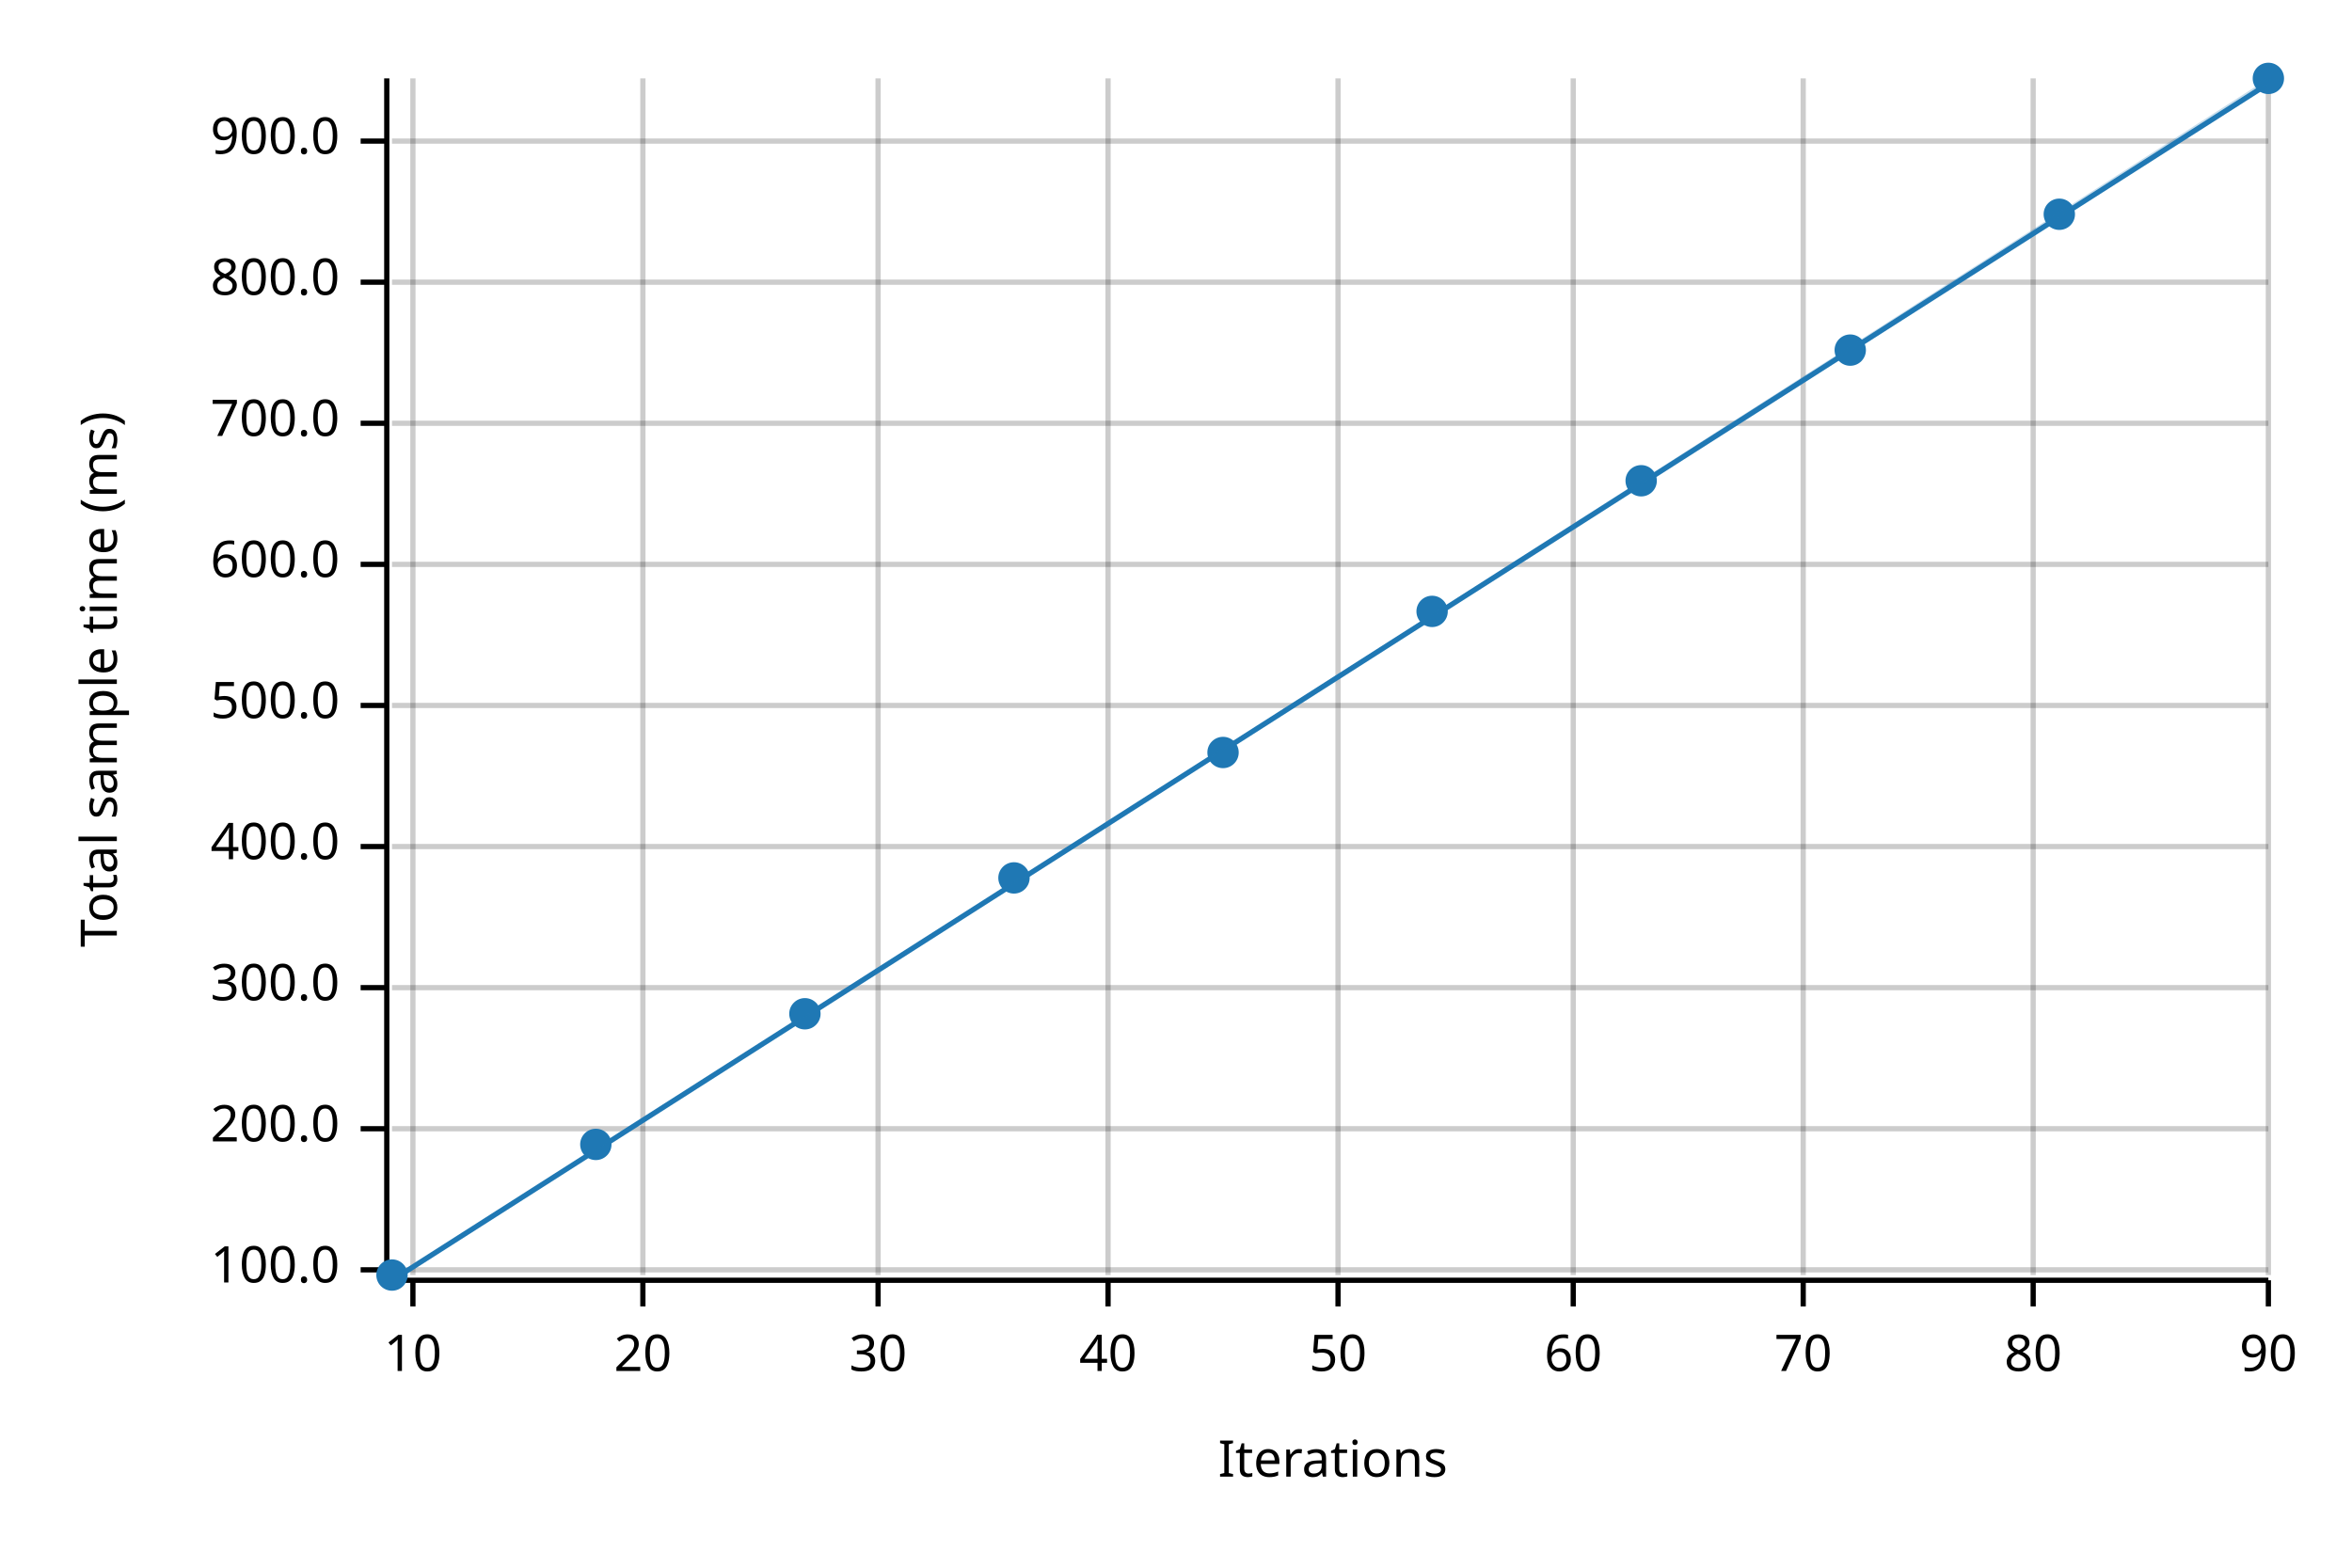
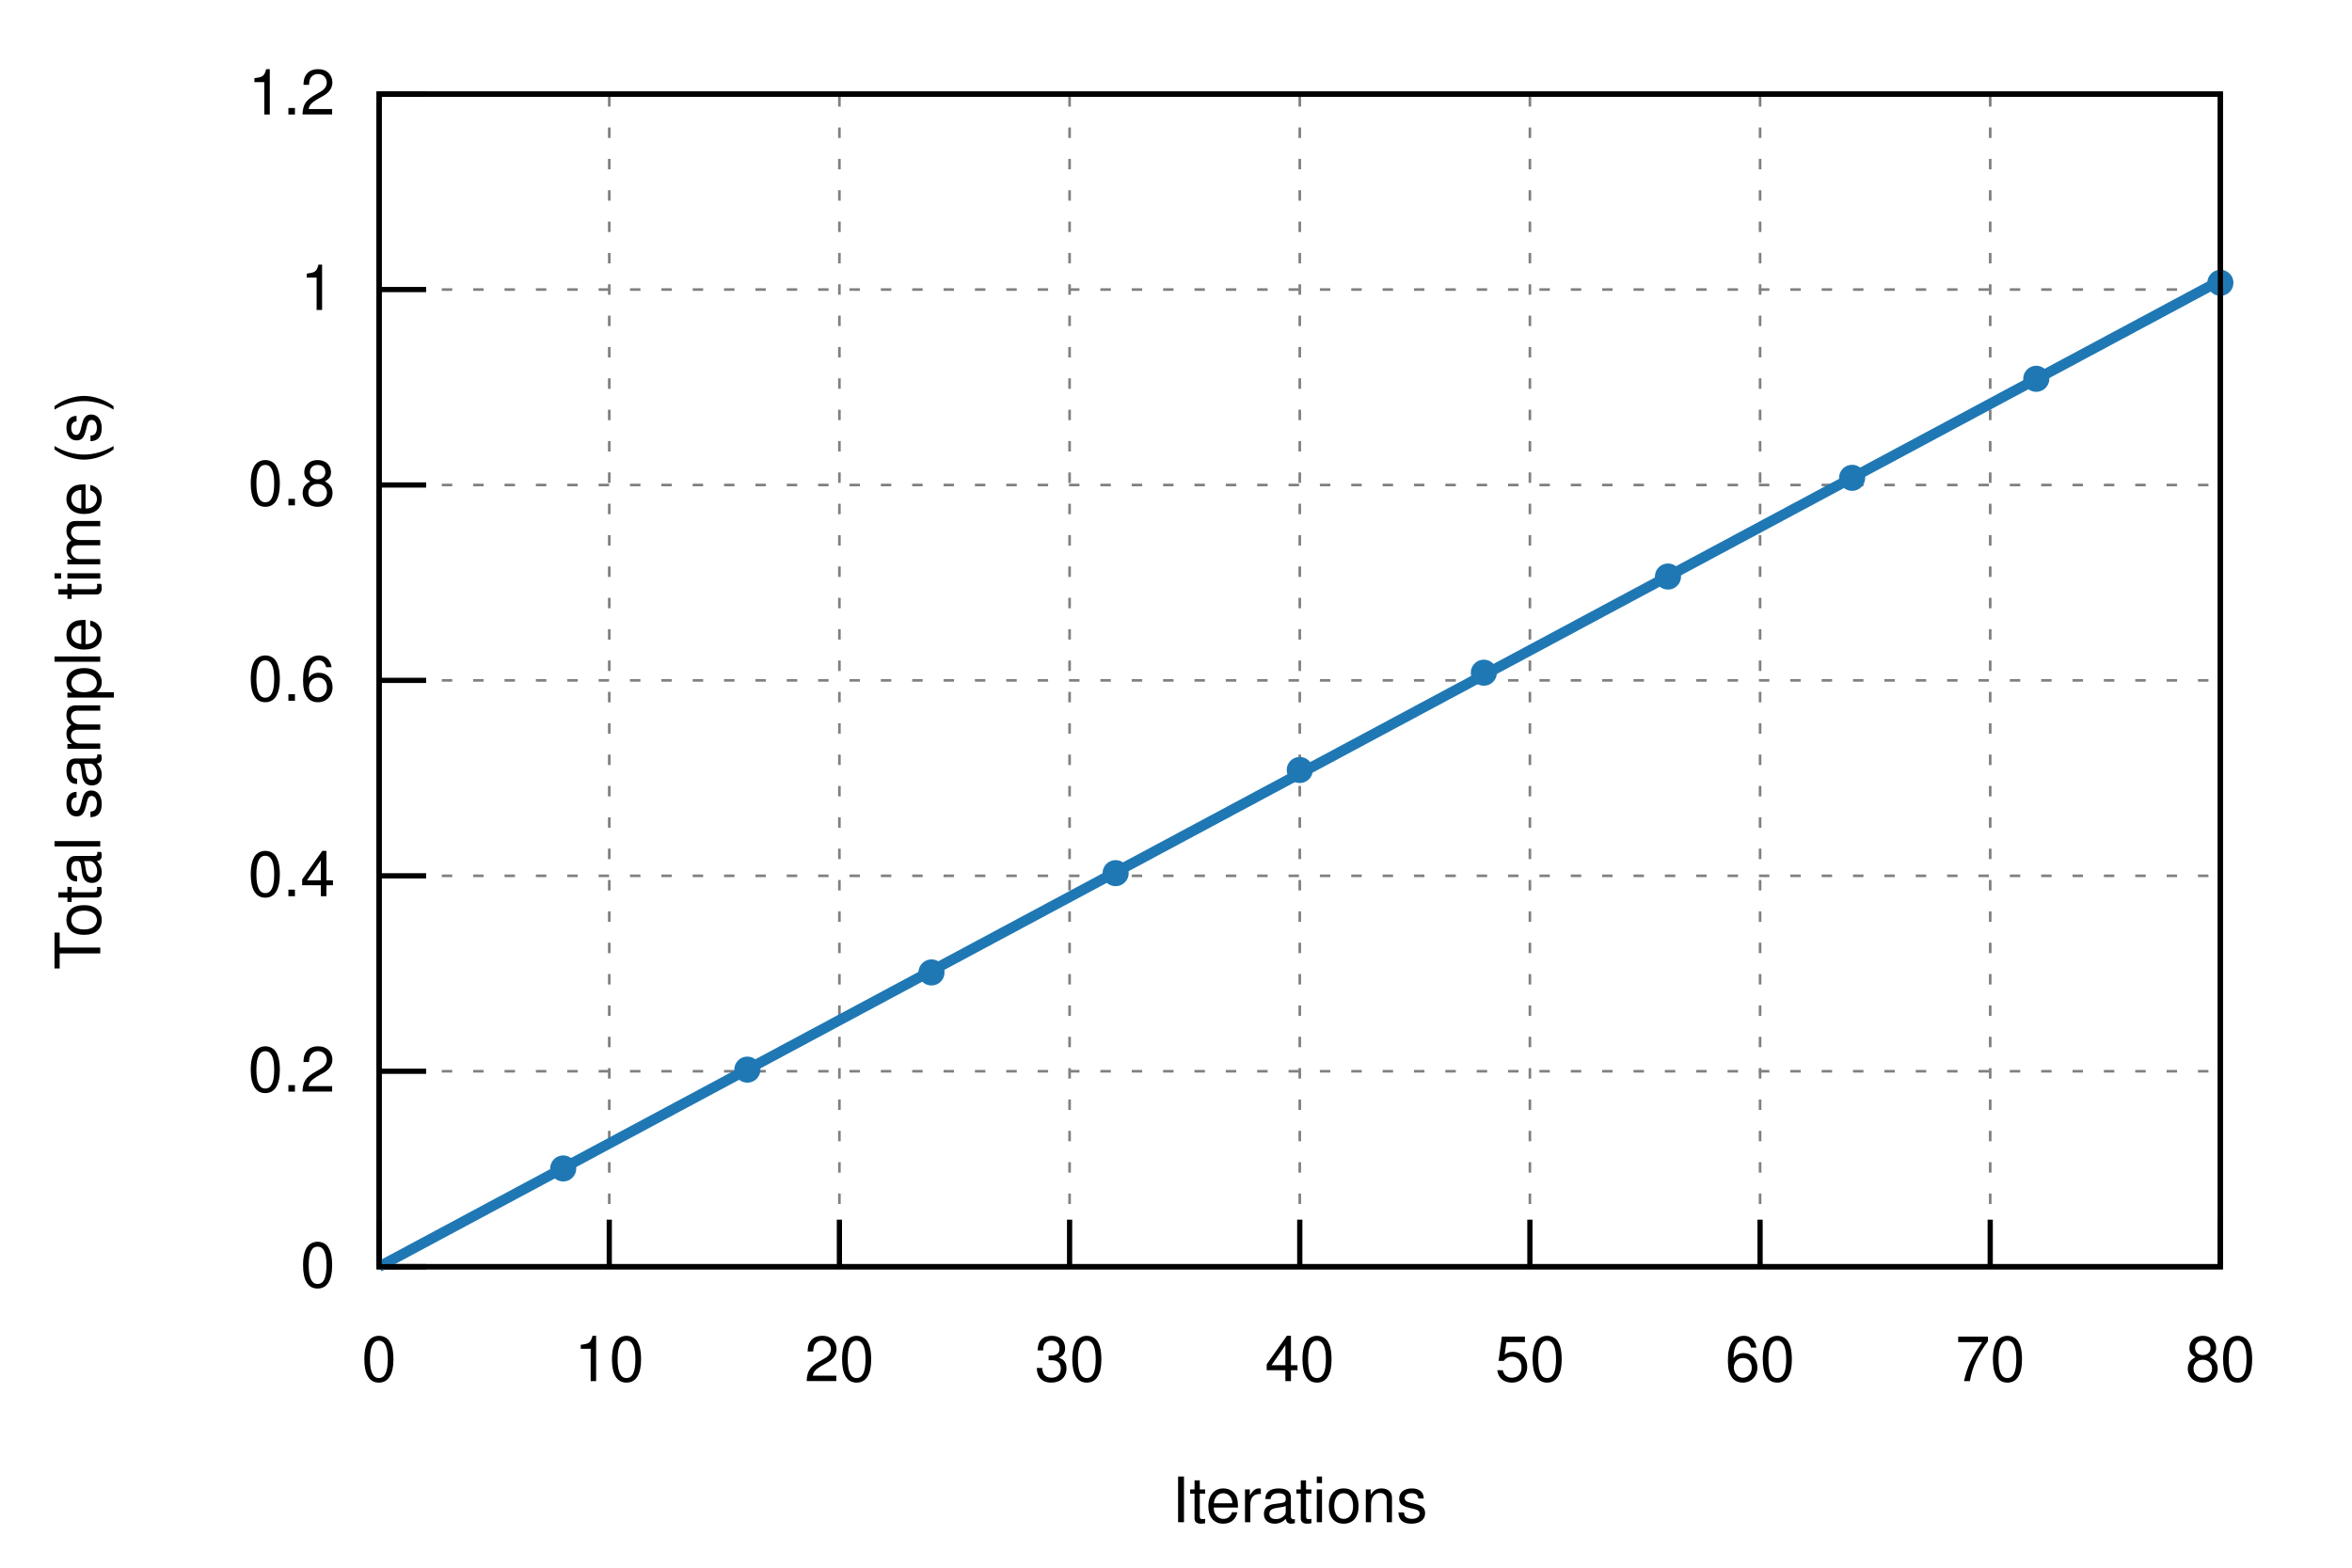
- <svg xmlns="http://www.w3.org/2000/svg" width="450" height="300" viewBox="0 0 450 300">
-   <text x="15" y="130" dy="0.76em" text-anchor="middle" font-family="sans-serif" font-size="9.677" opacity="1" fill="#000000" transform="rotate(270, 15, 130)">
- Total sample time (ms)
- </text>
-   <text x="255" y="285" dy="-0.5ex" text-anchor="middle" font-family="sans-serif" font-size="9.677" opacity="1" fill="#000000">
- Iterations
- </text>
-   <line opacity="0.2" stroke="#000000" stroke-width="1" x1="79" y1="244" x2="79" y2="15" />
-   <line opacity="0.2" stroke="#000000" stroke-width="1" x1="123" y1="244" x2="123" y2="15" />
-   <line opacity="0.2" stroke="#000000" stroke-width="1" x1="168" y1="244" x2="168" y2="15" />
-   <line opacity="0.2" stroke="#000000" stroke-width="1" x1="212" y1="244" x2="212" y2="15" />
-   <line opacity="0.2" stroke="#000000" stroke-width="1" x1="256" y1="244" x2="256" y2="15" />
-   <line opacity="0.2" stroke="#000000" stroke-width="1" x1="301" y1="244" x2="301" y2="15" />
-   <line opacity="0.2" stroke="#000000" stroke-width="1" x1="345" y1="244" x2="345" y2="15" />
-   <line opacity="0.2" stroke="#000000" stroke-width="1" x1="389" y1="244" x2="389" y2="15" />
-   <line opacity="0.2" stroke="#000000" stroke-width="1" x1="434" y1="244" x2="434" y2="15" />
-   <line opacity="0.2" stroke="#000000" stroke-width="1" x1="75" y1="243" x2="434" y2="243" />
-   <line opacity="0.2" stroke="#000000" stroke-width="1" x1="75" y1="216" x2="434" y2="216" />
-   <line opacity="0.2" stroke="#000000" stroke-width="1" x1="75" y1="189" x2="434" y2="189" />
-   <line opacity="0.2" stroke="#000000" stroke-width="1" x1="75" y1="162" x2="434" y2="162" />
-   <line opacity="0.2" stroke="#000000" stroke-width="1" x1="75" y1="135" x2="434" y2="135" />
-   <line opacity="0.2" stroke="#000000" stroke-width="1" x1="75" y1="108" x2="434" y2="108" />
-   <line opacity="0.2" stroke="#000000" stroke-width="1" x1="75" y1="81" x2="434" y2="81" />
-   <line opacity="0.2" stroke="#000000" stroke-width="1" x1="75" y1="54" x2="434" y2="54" />
-   <line opacity="0.2" stroke="#000000" stroke-width="1" x1="75" y1="27" x2="434" y2="27" />
-   <polyline fill="none" opacity="1" stroke="#000000" stroke-width="1" points="74,15 74,244 " />
-   <text x="65" y="243" dy="0.5ex" text-anchor="end" font-family="sans-serif" font-size="9.677" opacity="1" fill="#000000">
- 100.0
- </text>
-   <polyline fill="none" opacity="1" stroke="#000000" stroke-width="1" points="69,243 74,243 " />
-   <text x="65" y="216" dy="0.5ex" text-anchor="end" font-family="sans-serif" font-size="9.677" opacity="1" fill="#000000">
- 200.0
- </text>
-   <polyline fill="none" opacity="1" stroke="#000000" stroke-width="1" points="69,216 74,216 " />
-   <text x="65" y="189" dy="0.5ex" text-anchor="end" font-family="sans-serif" font-size="9.677" opacity="1" fill="#000000">
- 300.0
- </text>
-   <polyline fill="none" opacity="1" stroke="#000000" stroke-width="1" points="69,189 74,189 " />
-   <text x="65" y="162" dy="0.5ex" text-anchor="end" font-family="sans-serif" font-size="9.677" opacity="1" fill="#000000">
- 400.0
- </text>
-   <polyline fill="none" opacity="1" stroke="#000000" stroke-width="1" points="69,162 74,162 " />
-   <text x="65" y="135" dy="0.5ex" text-anchor="end" font-family="sans-serif" font-size="9.677" opacity="1" fill="#000000">
- 500.0
- </text>
-   <polyline fill="none" opacity="1" stroke="#000000" stroke-width="1" points="69,135 74,135 " />
-   <text x="65" y="108" dy="0.5ex" text-anchor="end" font-family="sans-serif" font-size="9.677" opacity="1" fill="#000000">
- 600.0
- </text>
-   <polyline fill="none" opacity="1" stroke="#000000" stroke-width="1" points="69,108 74,108 " />
-   <text x="65" y="81" dy="0.5ex" text-anchor="end" font-family="sans-serif" font-size="9.677" opacity="1" fill="#000000">
- 700.0
- </text>
-   <polyline fill="none" opacity="1" stroke="#000000" stroke-width="1" points="69,81 74,81 " />
-   <text x="65" y="54" dy="0.5ex" text-anchor="end" font-family="sans-serif" font-size="9.677" opacity="1" fill="#000000">
- 800.0
- </text>
-   <polyline fill="none" opacity="1" stroke="#000000" stroke-width="1" points="69,54 74,54 " />
-   <text x="65" y="27" dy="0.5ex" text-anchor="end" font-family="sans-serif" font-size="9.677" opacity="1" fill="#000000">
- 900.0
- </text>
-   <polyline fill="none" opacity="1" stroke="#000000" stroke-width="1" points="69,27 74,27 " />
-   <polyline fill="none" opacity="1" stroke="#000000" stroke-width="1" points="75,245 434,245 " />
-   <text x="79" y="255" dy="0.76em" text-anchor="middle" font-family="sans-serif" font-size="9.677" opacity="1" fill="#000000">
- 10
- </text>
-   <polyline fill="none" opacity="1" stroke="#000000" stroke-width="1" points="79,245 79,250 " />
-   <text x="123" y="255" dy="0.76em" text-anchor="middle" font-family="sans-serif" font-size="9.677" opacity="1" fill="#000000">
- 20
- </text>
-   <polyline fill="none" opacity="1" stroke="#000000" stroke-width="1" points="123,245 123,250 " />
-   <text x="168" y="255" dy="0.76em" text-anchor="middle" font-family="sans-serif" font-size="9.677" opacity="1" fill="#000000">
- 30
- </text>
-   <polyline fill="none" opacity="1" stroke="#000000" stroke-width="1" points="168,245 168,250 " />
-   <text x="212" y="255" dy="0.76em" text-anchor="middle" font-family="sans-serif" font-size="9.677" opacity="1" fill="#000000">
- 40
- </text>
-   <polyline fill="none" opacity="1" stroke="#000000" stroke-width="1" points="212,245 212,250 " />
-   <text x="256" y="255" dy="0.76em" text-anchor="middle" font-family="sans-serif" font-size="9.677" opacity="1" fill="#000000">
- 50
- </text>
-   <polyline fill="none" opacity="1" stroke="#000000" stroke-width="1" points="256,245 256,250 " />
-   <text x="301" y="255" dy="0.76em" text-anchor="middle" font-family="sans-serif" font-size="9.677" opacity="1" fill="#000000">
- 60
- </text>
-   <polyline fill="none" opacity="1" stroke="#000000" stroke-width="1" points="301,245 301,250 " />
-   <text x="345" y="255" dy="0.76em" text-anchor="middle" font-family="sans-serif" font-size="9.677" opacity="1" fill="#000000">
- 70
- </text>
-   <polyline fill="none" opacity="1" stroke="#000000" stroke-width="1" points="345,245 345,250 " />
-   <text x="389" y="255" dy="0.76em" text-anchor="middle" font-family="sans-serif" font-size="9.677" opacity="1" fill="#000000">
- 80
- </text>
-   <polyline fill="none" opacity="1" stroke="#000000" stroke-width="1" points="389,245 389,250 " />
-   <text x="434" y="255" dy="0.76em" text-anchor="middle" font-family="sans-serif" font-size="9.677" opacity="1" fill="#000000">
- 90
- </text>
-   <polyline fill="none" opacity="1" stroke="#000000" stroke-width="1" points="434,245 434,250 " />
-   <circle cx="75" cy="244" r="3" opacity="1" fill="#1F78B4" stroke="none" stroke-width="1" />
-   <circle cx="114" cy="219" r="3" opacity="1" fill="#1F78B4" stroke="none" stroke-width="1" />
-   <circle cx="154" cy="194" r="3" opacity="1" fill="#1F78B4" stroke="none" stroke-width="1" />
-   <circle cx="194" cy="168" r="3" opacity="1" fill="#1F78B4" stroke="none" stroke-width="1" />
-   <circle cx="234" cy="144" r="3" opacity="1" fill="#1F78B4" stroke="none" stroke-width="1" />
-   <circle cx="274" cy="117" r="3" opacity="1" fill="#1F78B4" stroke="none" stroke-width="1" />
-   <circle cx="314" cy="92" r="3" opacity="1" fill="#1F78B4" stroke="none" stroke-width="1" />
-   <circle cx="354" cy="67" r="3" opacity="1" fill="#1F78B4" stroke="none" stroke-width="1" />
-   <circle cx="394" cy="41" r="3" opacity="1" fill="#1F78B4" stroke="none" stroke-width="1" />
-   <circle cx="434" cy="15" r="3" opacity="1" fill="#1F78B4" stroke="none" stroke-width="1" />
-   <polyline fill="none" opacity="1" stroke="#1F78B4" stroke-width="1" points="75,245 434,16 " />
-   <polygon opacity="0.25" fill="#1F78B4" points="75,245 434,16 434,15 " />
+ <svg xmlns="http://www.w3.org/2000/svg" xmlns:xlink="http://www.w3.org/1999/xlink" viewBox="0 0 450 300">
+   <g id="gnuplot_canvas">
+     <rect x="0" y="0" width="450" height="300" fill="none" />
+     <defs>
+       <circle id="gpDot" r="0.5" stroke-width="0.5" stroke="currentColor" />
+       <path id="gpPt0" stroke-width="0.222" stroke="currentColor" d="M-1,0 h2 M0,-1 v2" />
+       <path id="gpPt1" stroke-width="0.222" stroke="currentColor" d="M-1,-1 L1,1 M1,-1 L-1,1" />
+       <path id="gpPt2" stroke-width="0.222" stroke="currentColor" d="M-1,0 L1,0 M0,-1 L0,1 M-1,-1 L1,1 M-1,1 L1,-1" />
+       <rect id="gpPt3" stroke-width="0.222" stroke="currentColor" x="-1" y="-1" width="2" height="2" />
+       <rect id="gpPt4" stroke-width="0.222" stroke="currentColor" fill="currentColor" x="-1" y="-1" width="2" height="2" />
+       <circle id="gpPt5" stroke-width="0.222" stroke="currentColor" cx="0" cy="0" r="1" />
+       <use xlink:href="#gpPt5" id="gpPt6" fill="currentColor" stroke="none" />
+       <path id="gpPt7" stroke-width="0.222" stroke="currentColor" d="M0,-1.33 L-1.33,0.67 L1.33,0.67 z" />
+       <use xlink:href="#gpPt7" id="gpPt8" fill="currentColor" stroke="none" />
+       <use xlink:href="#gpPt7" id="gpPt9" stroke="currentColor" transform="rotate(180)" />
+       <use xlink:href="#gpPt9" id="gpPt10" fill="currentColor" stroke="none" />
+       <use xlink:href="#gpPt3" id="gpPt11" stroke="currentColor" transform="rotate(45)" />
+       <use xlink:href="#gpPt11" id="gpPt12" fill="currentColor" stroke="none" />
+       <path id="gpPt13" stroke-width="0.222" stroke="currentColor" d="M0,1.330 L1.265,0.411 L0.782,-1.067 L-0.782,-1.076 L-1.265,0.411 z" />
+       <use xlink:href="#gpPt13" id="gpPt14" fill="currentColor" stroke="none" />
+       <filter id="textbox" filterUnits="objectBoundingBox" x="0" y="0" height="1" width="1">
+         <feFlood flood-color="white" flood-opacity="1" result="bgnd" />
+         <feComposite in="SourceGraphic" in2="bgnd" operator="atop" />
+       </filter>
+       <filter id="greybox" filterUnits="objectBoundingBox" x="0" y="0" height="1" width="1">
+         <feFlood flood-color="lightgrey" flood-opacity="1" result="grey" />
+         <feComposite in="SourceGraphic" in2="grey" operator="atop" />
+       </filter>
+     </defs>
+     <g fill="none" color="white" stroke="currentColor" stroke-width="1.00" stroke-linecap="butt" stroke-linejoin="miter">
+ </g>
+     <g fill="none" color="black" stroke="currentColor" stroke-width="1.00" stroke-linecap="butt" stroke-linejoin="miter">
+ </g>
+     <g fill="none" color="black" stroke="black" stroke-width="0.50" stroke-linecap="butt" stroke-linejoin="miter">
+ </g>
+     <g fill="none" color="gray" stroke="currentColor" stroke-width="0.50" stroke-linecap="butt" stroke-linejoin="miter">
+       <path stroke="gray" stroke-dasharray="2,4" class="gridline" d="M72.53,242.40 L424.82,242.40  " />
+     </g>
+     <g fill="none" color="gray" stroke="gray" stroke-width="1.00" stroke-linecap="butt" stroke-linejoin="miter">
+ </g>
+     <g fill="none" color="black" stroke="currentColor" stroke-width="1.00" stroke-linecap="butt" stroke-linejoin="miter">
+       <path stroke="black" d="M72.53,242.40 L81.53,242.40  " />
+       <g transform="translate(64.14,246.30)" stroke="none" fill="black" font-family="Helvetica" font-size="12.00" text-anchor="end">
+         <text>
+           <tspan font-family="Helvetica"> 0</tspan>
+         </text>
+       </g>
+     </g>
+     <g fill="none" color="black" stroke="currentColor" stroke-width="1.00" stroke-linecap="butt" stroke-linejoin="miter">
+ </g>
+     <g fill="none" color="black" stroke="black" stroke-width="0.50" stroke-linecap="butt" stroke-linejoin="miter">
+ </g>
+     <g fill="none" color="gray" stroke="currentColor" stroke-width="0.50" stroke-linecap="butt" stroke-linejoin="miter">
+       <path stroke="gray" stroke-dasharray="2,4" class="gridline" d="M72.53,205.00 L424.82,205.00  " />
+     </g>
+     <g fill="none" color="gray" stroke="gray" stroke-width="1.00" stroke-linecap="butt" stroke-linejoin="miter">
+ </g>
+     <g fill="none" color="black" stroke="currentColor" stroke-width="1.00" stroke-linecap="butt" stroke-linejoin="miter">
+       <path stroke="black" d="M72.53,205.00 L81.53,205.00  " />
+       <g transform="translate(64.14,208.90)" stroke="none" fill="black" font-family="Helvetica" font-size="12.00" text-anchor="end">
+         <text>
+           <tspan font-family="Helvetica"> 0.2</tspan>
+         </text>
+       </g>
+     </g>
+     <g fill="none" color="black" stroke="currentColor" stroke-width="1.00" stroke-linecap="butt" stroke-linejoin="miter">
+ </g>
+     <g fill="none" color="black" stroke="black" stroke-width="0.50" stroke-linecap="butt" stroke-linejoin="miter">
+ </g>
+     <g fill="none" color="gray" stroke="currentColor" stroke-width="0.50" stroke-linecap="butt" stroke-linejoin="miter">
+       <path stroke="gray" stroke-dasharray="2,4" class="gridline" d="M72.53,167.60 L424.82,167.60  " />
+     </g>
+     <g fill="none" color="gray" stroke="gray" stroke-width="1.00" stroke-linecap="butt" stroke-linejoin="miter">
+ </g>
+     <g fill="none" color="black" stroke="currentColor" stroke-width="1.00" stroke-linecap="butt" stroke-linejoin="miter">
+       <path stroke="black" d="M72.53,167.60 L81.53,167.60  " />
+       <g transform="translate(64.14,171.50)" stroke="none" fill="black" font-family="Helvetica" font-size="12.00" text-anchor="end">
+         <text>
+           <tspan font-family="Helvetica"> 0.4</tspan>
+         </text>
+       </g>
+     </g>
+     <g fill="none" color="black" stroke="currentColor" stroke-width="1.00" stroke-linecap="butt" stroke-linejoin="miter">
+ </g>
+     <g fill="none" color="black" stroke="black" stroke-width="0.50" stroke-linecap="butt" stroke-linejoin="miter">
+ </g>
+     <g fill="none" color="gray" stroke="currentColor" stroke-width="0.50" stroke-linecap="butt" stroke-linejoin="miter">
+       <path stroke="gray" stroke-dasharray="2,4" class="gridline" d="M72.53,130.20 L424.82,130.20  " />
+     </g>
+     <g fill="none" color="gray" stroke="gray" stroke-width="1.00" stroke-linecap="butt" stroke-linejoin="miter">
+ </g>
+     <g fill="none" color="black" stroke="currentColor" stroke-width="1.00" stroke-linecap="butt" stroke-linejoin="miter">
+       <path stroke="black" d="M72.53,130.20 L81.53,130.20  " />
+       <g transform="translate(64.14,134.10)" stroke="none" fill="black" font-family="Helvetica" font-size="12.00" text-anchor="end">
+         <text>
+           <tspan font-family="Helvetica"> 0.6</tspan>
+         </text>
+       </g>
+     </g>
+     <g fill="none" color="black" stroke="currentColor" stroke-width="1.00" stroke-linecap="butt" stroke-linejoin="miter">
+ </g>
+     <g fill="none" color="black" stroke="black" stroke-width="0.50" stroke-linecap="butt" stroke-linejoin="miter">
+ </g>
+     <g fill="none" color="gray" stroke="currentColor" stroke-width="0.50" stroke-linecap="butt" stroke-linejoin="miter">
+       <path stroke="gray" stroke-dasharray="2,4" class="gridline" d="M72.53,92.81 L424.82,92.81  " />
+     </g>
+     <g fill="none" color="gray" stroke="gray" stroke-width="1.00" stroke-linecap="butt" stroke-linejoin="miter">
+ </g>
+     <g fill="none" color="black" stroke="currentColor" stroke-width="1.00" stroke-linecap="butt" stroke-linejoin="miter">
+       <path stroke="black" d="M72.53,92.81 L81.53,92.81  " />
+       <g transform="translate(64.14,96.71)" stroke="none" fill="black" font-family="Helvetica" font-size="12.00" text-anchor="end">
+         <text>
+           <tspan font-family="Helvetica"> 0.8</tspan>
+         </text>
+       </g>
+     </g>
+     <g fill="none" color="black" stroke="currentColor" stroke-width="1.00" stroke-linecap="butt" stroke-linejoin="miter">
+ </g>
+     <g fill="none" color="black" stroke="black" stroke-width="0.50" stroke-linecap="butt" stroke-linejoin="miter">
+ </g>
+     <g fill="none" color="gray" stroke="currentColor" stroke-width="0.50" stroke-linecap="butt" stroke-linejoin="miter">
+       <path stroke="gray" stroke-dasharray="2,4" class="gridline" d="M72.53,55.41 L424.82,55.41  " />
+     </g>
+     <g fill="none" color="gray" stroke="gray" stroke-width="1.00" stroke-linecap="butt" stroke-linejoin="miter">
+ </g>
+     <g fill="none" color="black" stroke="currentColor" stroke-width="1.00" stroke-linecap="butt" stroke-linejoin="miter">
+       <path stroke="black" d="M72.53,55.41 L81.53,55.41  " />
+       <g transform="translate(64.14,59.31)" stroke="none" fill="black" font-family="Helvetica" font-size="12.00" text-anchor="end">
+         <text>
+           <tspan font-family="Helvetica"> 1</tspan>
+         </text>
+       </g>
+     </g>
+     <g fill="none" color="black" stroke="currentColor" stroke-width="1.00" stroke-linecap="butt" stroke-linejoin="miter">
+ </g>
+     <g fill="none" color="black" stroke="black" stroke-width="0.50" stroke-linecap="butt" stroke-linejoin="miter">
+ </g>
+     <g fill="none" color="gray" stroke="currentColor" stroke-width="0.50" stroke-linecap="butt" stroke-linejoin="miter">
+       <path stroke="gray" stroke-dasharray="2,4" class="gridline" d="M72.53,18.01 L424.82,18.01  " />
+     </g>
+     <g fill="none" color="gray" stroke="gray" stroke-width="1.00" stroke-linecap="butt" stroke-linejoin="miter">
+ </g>
+     <g fill="none" color="black" stroke="currentColor" stroke-width="1.00" stroke-linecap="butt" stroke-linejoin="miter">
+       <path stroke="black" d="M72.53,18.01 L81.53,18.01  " />
+       <g transform="translate(64.14,21.91)" stroke="none" fill="black" font-family="Helvetica" font-size="12.00" text-anchor="end">
+         <text>
+           <tspan font-family="Helvetica"> 1.2</tspan>
+         </text>
+       </g>
+     </g>
+     <g fill="none" color="black" stroke="currentColor" stroke-width="1.00" stroke-linecap="butt" stroke-linejoin="miter">
+ </g>
+     <g fill="none" color="black" stroke="black" stroke-width="0.50" stroke-linecap="butt" stroke-linejoin="miter">
+ </g>
+     <g fill="none" color="gray" stroke="currentColor" stroke-width="0.50" stroke-linecap="butt" stroke-linejoin="miter">
+       <path stroke="gray" stroke-dasharray="2,4" class="gridline" d="M72.53,242.40 L72.53,18.01  " />
+     </g>
+     <g fill="none" color="gray" stroke="gray" stroke-width="1.00" stroke-linecap="butt" stroke-linejoin="miter">
+ </g>
+     <g fill="none" color="black" stroke="currentColor" stroke-width="1.00" stroke-linecap="butt" stroke-linejoin="miter">
+       <path stroke="black" d="M72.53,242.40 L72.53,233.40  " />
+       <g transform="translate(72.53,264.30)" stroke="none" fill="black" font-family="Helvetica" font-size="12.00" text-anchor="middle">
+         <text>
+           <tspan font-family="Helvetica"> 0</tspan>
+         </text>
+       </g>
+     </g>
+     <g fill="none" color="black" stroke="currentColor" stroke-width="1.00" stroke-linecap="butt" stroke-linejoin="miter">
+ </g>
+     <g fill="none" color="black" stroke="black" stroke-width="0.50" stroke-linecap="butt" stroke-linejoin="miter">
+ </g>
+     <g fill="none" color="gray" stroke="currentColor" stroke-width="0.50" stroke-linecap="butt" stroke-linejoin="miter">
+       <path stroke="gray" stroke-dasharray="2,4" class="gridline" d="M116.57,242.40 L116.57,18.01  " />
+     </g>
+     <g fill="none" color="gray" stroke="gray" stroke-width="1.00" stroke-linecap="butt" stroke-linejoin="miter">
+ </g>
+     <g fill="none" color="black" stroke="currentColor" stroke-width="1.00" stroke-linecap="butt" stroke-linejoin="miter">
+       <path stroke="black" d="M116.57,242.40 L116.57,233.40  " />
+       <g transform="translate(116.57,264.30)" stroke="none" fill="black" font-family="Helvetica" font-size="12.00" text-anchor="middle">
+         <text>
+           <tspan font-family="Helvetica"> 10</tspan>
+         </text>
+       </g>
+     </g>
+     <g fill="none" color="black" stroke="currentColor" stroke-width="1.00" stroke-linecap="butt" stroke-linejoin="miter">
+ </g>
+     <g fill="none" color="black" stroke="black" stroke-width="0.50" stroke-linecap="butt" stroke-linejoin="miter">
+ </g>
+     <g fill="none" color="gray" stroke="currentColor" stroke-width="0.50" stroke-linecap="butt" stroke-linejoin="miter">
+       <path stroke="gray" stroke-dasharray="2,4" class="gridline" d="M160.60,242.40 L160.60,18.01  " />
+     </g>
+     <g fill="none" color="gray" stroke="gray" stroke-width="1.00" stroke-linecap="butt" stroke-linejoin="miter">
+ </g>
+     <g fill="none" color="black" stroke="currentColor" stroke-width="1.00" stroke-linecap="butt" stroke-linejoin="miter">
+       <path stroke="black" d="M160.60,242.40 L160.60,233.40  " />
+       <g transform="translate(160.60,264.30)" stroke="none" fill="black" font-family="Helvetica" font-size="12.00" text-anchor="middle">
+         <text>
+           <tspan font-family="Helvetica"> 20</tspan>
+         </text>
+       </g>
+     </g>
+     <g fill="none" color="black" stroke="currentColor" stroke-width="1.00" stroke-linecap="butt" stroke-linejoin="miter">
+ </g>
+     <g fill="none" color="black" stroke="black" stroke-width="0.50" stroke-linecap="butt" stroke-linejoin="miter">
+ </g>
+     <g fill="none" color="gray" stroke="currentColor" stroke-width="0.50" stroke-linecap="butt" stroke-linejoin="miter">
+       <path stroke="gray" stroke-dasharray="2,4" class="gridline" d="M204.64,242.40 L204.64,18.01  " />
+     </g>
+     <g fill="none" color="gray" stroke="gray" stroke-width="1.00" stroke-linecap="butt" stroke-linejoin="miter">
+ </g>
+     <g fill="none" color="black" stroke="currentColor" stroke-width="1.00" stroke-linecap="butt" stroke-linejoin="miter">
+       <path stroke="black" d="M204.64,242.40 L204.64,233.40  " />
+       <g transform="translate(204.64,264.30)" stroke="none" fill="black" font-family="Helvetica" font-size="12.00" text-anchor="middle">
+         <text>
+           <tspan font-family="Helvetica"> 30</tspan>
+         </text>
+       </g>
+     </g>
+     <g fill="none" color="black" stroke="currentColor" stroke-width="1.00" stroke-linecap="butt" stroke-linejoin="miter">
+ </g>
+     <g fill="none" color="black" stroke="black" stroke-width="0.50" stroke-linecap="butt" stroke-linejoin="miter">
+ </g>
+     <g fill="none" color="gray" stroke="currentColor" stroke-width="0.50" stroke-linecap="butt" stroke-linejoin="miter">
+       <path stroke="gray" stroke-dasharray="2,4" class="gridline" d="M248.68,242.40 L248.68,18.01  " />
+     </g>
+     <g fill="none" color="gray" stroke="gray" stroke-width="1.00" stroke-linecap="butt" stroke-linejoin="miter">
+ </g>
+     <g fill="none" color="black" stroke="currentColor" stroke-width="1.00" stroke-linecap="butt" stroke-linejoin="miter">
+       <path stroke="black" d="M248.68,242.40 L248.68,233.40  " />
+       <g transform="translate(248.68,264.30)" stroke="none" fill="black" font-family="Helvetica" font-size="12.00" text-anchor="middle">
+         <text>
+           <tspan font-family="Helvetica"> 40</tspan>
+         </text>
+       </g>
+     </g>
+     <g fill="none" color="black" stroke="currentColor" stroke-width="1.00" stroke-linecap="butt" stroke-linejoin="miter">
+ </g>
+     <g fill="none" color="black" stroke="black" stroke-width="0.50" stroke-linecap="butt" stroke-linejoin="miter">
+ </g>
+     <g fill="none" color="gray" stroke="currentColor" stroke-width="0.50" stroke-linecap="butt" stroke-linejoin="miter">
+       <path stroke="gray" stroke-dasharray="2,4" class="gridline" d="M292.71,242.40 L292.71,18.01  " />
+     </g>
+     <g fill="none" color="gray" stroke="gray" stroke-width="1.00" stroke-linecap="butt" stroke-linejoin="miter">
+ </g>
+     <g fill="none" color="black" stroke="currentColor" stroke-width="1.00" stroke-linecap="butt" stroke-linejoin="miter">
+       <path stroke="black" d="M292.71,242.40 L292.71,233.40  " />
+       <g transform="translate(292.71,264.30)" stroke="none" fill="black" font-family="Helvetica" font-size="12.00" text-anchor="middle">
+         <text>
+           <tspan font-family="Helvetica"> 50</tspan>
+         </text>
+       </g>
+     </g>
+     <g fill="none" color="black" stroke="currentColor" stroke-width="1.00" stroke-linecap="butt" stroke-linejoin="miter">
+ </g>
+     <g fill="none" color="black" stroke="black" stroke-width="0.50" stroke-linecap="butt" stroke-linejoin="miter">
+ </g>
+     <g fill="none" color="gray" stroke="currentColor" stroke-width="0.50" stroke-linecap="butt" stroke-linejoin="miter">
+       <path stroke="gray" stroke-dasharray="2,4" class="gridline" d="M336.75,242.40 L336.75,18.01  " />
+     </g>
+     <g fill="none" color="gray" stroke="gray" stroke-width="1.00" stroke-linecap="butt" stroke-linejoin="miter">
+ </g>
+     <g fill="none" color="black" stroke="currentColor" stroke-width="1.00" stroke-linecap="butt" stroke-linejoin="miter">
+       <path stroke="black" d="M336.75,242.40 L336.75,233.40  " />
+       <g transform="translate(336.75,264.30)" stroke="none" fill="black" font-family="Helvetica" font-size="12.00" text-anchor="middle">
+         <text>
+           <tspan font-family="Helvetica"> 60</tspan>
+         </text>
+       </g>
+     </g>
+     <g fill="none" color="black" stroke="currentColor" stroke-width="1.00" stroke-linecap="butt" stroke-linejoin="miter">
+ </g>
+     <g fill="none" color="black" stroke="black" stroke-width="0.50" stroke-linecap="butt" stroke-linejoin="miter">
+ </g>
+     <g fill="none" color="gray" stroke="currentColor" stroke-width="0.50" stroke-linecap="butt" stroke-linejoin="miter">
+       <path stroke="gray" stroke-dasharray="2,4" class="gridline" d="M380.78,242.40 L380.78,18.01  " />
+     </g>
+     <g fill="none" color="gray" stroke="gray" stroke-width="1.00" stroke-linecap="butt" stroke-linejoin="miter">
+ </g>
+     <g fill="none" color="black" stroke="currentColor" stroke-width="1.00" stroke-linecap="butt" stroke-linejoin="miter">
+       <path stroke="black" d="M380.78,242.40 L380.78,233.40  " />
+       <g transform="translate(380.78,264.30)" stroke="none" fill="black" font-family="Helvetica" font-size="12.00" text-anchor="middle">
+         <text>
+           <tspan font-family="Helvetica"> 70</tspan>
+         </text>
+       </g>
+     </g>
+     <g fill="none" color="black" stroke="currentColor" stroke-width="1.00" stroke-linecap="butt" stroke-linejoin="miter">
+ </g>
+     <g fill="none" color="black" stroke="black" stroke-width="0.50" stroke-linecap="butt" stroke-linejoin="miter">
+ </g>
+     <g fill="none" color="gray" stroke="currentColor" stroke-width="0.50" stroke-linecap="butt" stroke-linejoin="miter">
+       <path stroke="gray" stroke-dasharray="2,4" class="gridline" d="M424.82,242.40 L424.82,18.01  " />
+     </g>
+     <g fill="none" color="gray" stroke="gray" stroke-width="1.00" stroke-linecap="butt" stroke-linejoin="miter">
+ </g>
+     <g fill="none" color="black" stroke="currentColor" stroke-width="1.00" stroke-linecap="butt" stroke-linejoin="miter">
+       <path stroke="black" d="M424.82,242.40 L424.82,233.40  " />
+       <g transform="translate(424.82,264.30)" stroke="none" fill="black" font-family="Helvetica" font-size="12.00" text-anchor="middle">
+         <text>
+           <tspan font-family="Helvetica"> 80</tspan>
+         </text>
+       </g>
+     </g>
+     <g fill="none" color="black" stroke="currentColor" stroke-width="1.00" stroke-linecap="butt" stroke-linejoin="miter">
+ </g>
+     <g fill="none" color="black" stroke="currentColor" stroke-width="1.00" stroke-linecap="butt" stroke-linejoin="miter">
+       <path stroke="black" d="M72.53,18.01 L72.53,242.40 L424.82,242.40 L424.82,18.01 L72.53,18.01 Z  " />
+     </g>
+     <g fill="none" color="black" stroke="currentColor" stroke-width="1.00" stroke-linecap="butt" stroke-linejoin="miter">
+ </g>
+     <g id="gnuplot_plot_1">
+       <g fill="none" color="black" stroke="currentColor" stroke-width="1.00" stroke-linecap="butt" stroke-linejoin="miter">
+         <use xlink:href="#gpPt6" transform="translate(107.76,223.60) scale(2.25)" color="rgb( 31, 120, 180)" />
+         <use xlink:href="#gpPt6" transform="translate(142.99,204.69) scale(2.25)" color="rgb( 31, 120, 180)" />
+         <use xlink:href="#gpPt6" transform="translate(178.22,186.09) scale(2.25)" color="rgb( 31, 120, 180)" />
+         <use xlink:href="#gpPt6" transform="translate(213.45,167.09) scale(2.25)" color="rgb( 31, 120, 180)" />
+         <use xlink:href="#gpPt6" transform="translate(248.68,147.35) scale(2.25)" color="rgb( 31, 120, 180)" />
+         <use xlink:href="#gpPt6" transform="translate(283.90,128.73) scale(2.25)" color="rgb( 31, 120, 180)" />
+         <use xlink:href="#gpPt6" transform="translate(319.13,110.33) scale(2.25)" color="rgb( 31, 120, 180)" />
+         <use xlink:href="#gpPt6" transform="translate(354.36,91.44) scale(2.25)" color="rgb( 31, 120, 180)" />
+         <use xlink:href="#gpPt6" transform="translate(389.59,72.49) scale(2.25)" color="rgb( 31, 120, 180)" />
+         <use xlink:href="#gpPt6" transform="translate(424.82,54.12) scale(2.25)" color="rgb( 31, 120, 180)" />
+       </g>
+     </g>
+     <g id="gnuplot_plot_2">
+       <g fill="none" color="white" stroke="rgb( 31, 120, 180)" stroke-width="2.00" stroke-linecap="butt" stroke-linejoin="miter">
+ </g>
+       <g fill="none" color="black" stroke="currentColor" stroke-width="2.00" stroke-linecap="butt" stroke-linejoin="miter">
+         <path stroke="rgb( 31, 120, 180)" d="M72.53,242.40 L424.82,53.68  " />
+       </g>
+     </g>
+     <g id="gnuplot_plot_3">
+       <g fill="none" color="white" stroke="rgb( 31, 120, 180)" stroke-width="1.00" stroke-linecap="butt" stroke-linejoin="miter">
+ </g>
+       <g fill="none" color="black" stroke="currentColor" stroke-width="1.00" stroke-linecap="butt" stroke-linejoin="miter">
+         <g stroke="none" shape-rendering="crispEdges">
+           <polygon fill="rgb( 31, 120, 180)" fill-opacity="0.25" points="72.53,242.40 72.53,242.40 72.53,242.40 " />
+           <polygon fill="rgb( 31, 120, 180)" fill-opacity="0.25" points="72.53,242.40 424.82,53.96 424.82,53.26 " />
+         </g>
+       </g>
+     </g>
+     <g fill="none" color="white" stroke="rgb( 31, 120, 180)" stroke-width="2.00" stroke-linecap="butt" stroke-linejoin="miter">
+ </g>
+     <g fill="none" color="black" stroke="currentColor" stroke-width="2.00" stroke-linecap="butt" stroke-linejoin="miter">
+ </g>
+     <g fill="none" color="black" stroke="black" stroke-width="1.00" stroke-linecap="butt" stroke-linejoin="miter">
+ </g>
+     <g fill="none" color="black" stroke="currentColor" stroke-width="1.00" stroke-linecap="butt" stroke-linejoin="miter">
+       <path stroke="black" d="M72.53,18.01 L72.53,242.40 L424.82,242.40 L424.82,18.01 L72.53,18.01 Z  " />
+       <g transform="translate(19.18,130.21) rotate(270.00)" stroke="none" fill="black" font-family="Helvetica" font-size="12.00" text-anchor="middle">
+         <text>
+           <tspan font-family="Helvetica">Total sample time (s)</tspan>
+         </text>
+       </g>
+     </g>
+     <g fill="none" color="black" stroke="currentColor" stroke-width="1.00" stroke-linecap="butt" stroke-linejoin="miter">
+       <g transform="translate(248.67,291.30)" stroke="none" fill="black" font-family="Helvetica" font-size="12.00" text-anchor="middle">
+         <text>
+           <tspan font-family="Helvetica">Iterations</tspan>
+         </text>
+       </g>
+     </g>
+     <g fill="none" color="black" stroke="currentColor" stroke-width="1.00" stroke-linecap="butt" stroke-linejoin="miter">
+ </g>
+     <g fill="none" color="black" stroke="currentColor" stroke-width="1.00" stroke-linecap="butt" stroke-linejoin="miter">
+ </g>
+   </g>
</svg>
